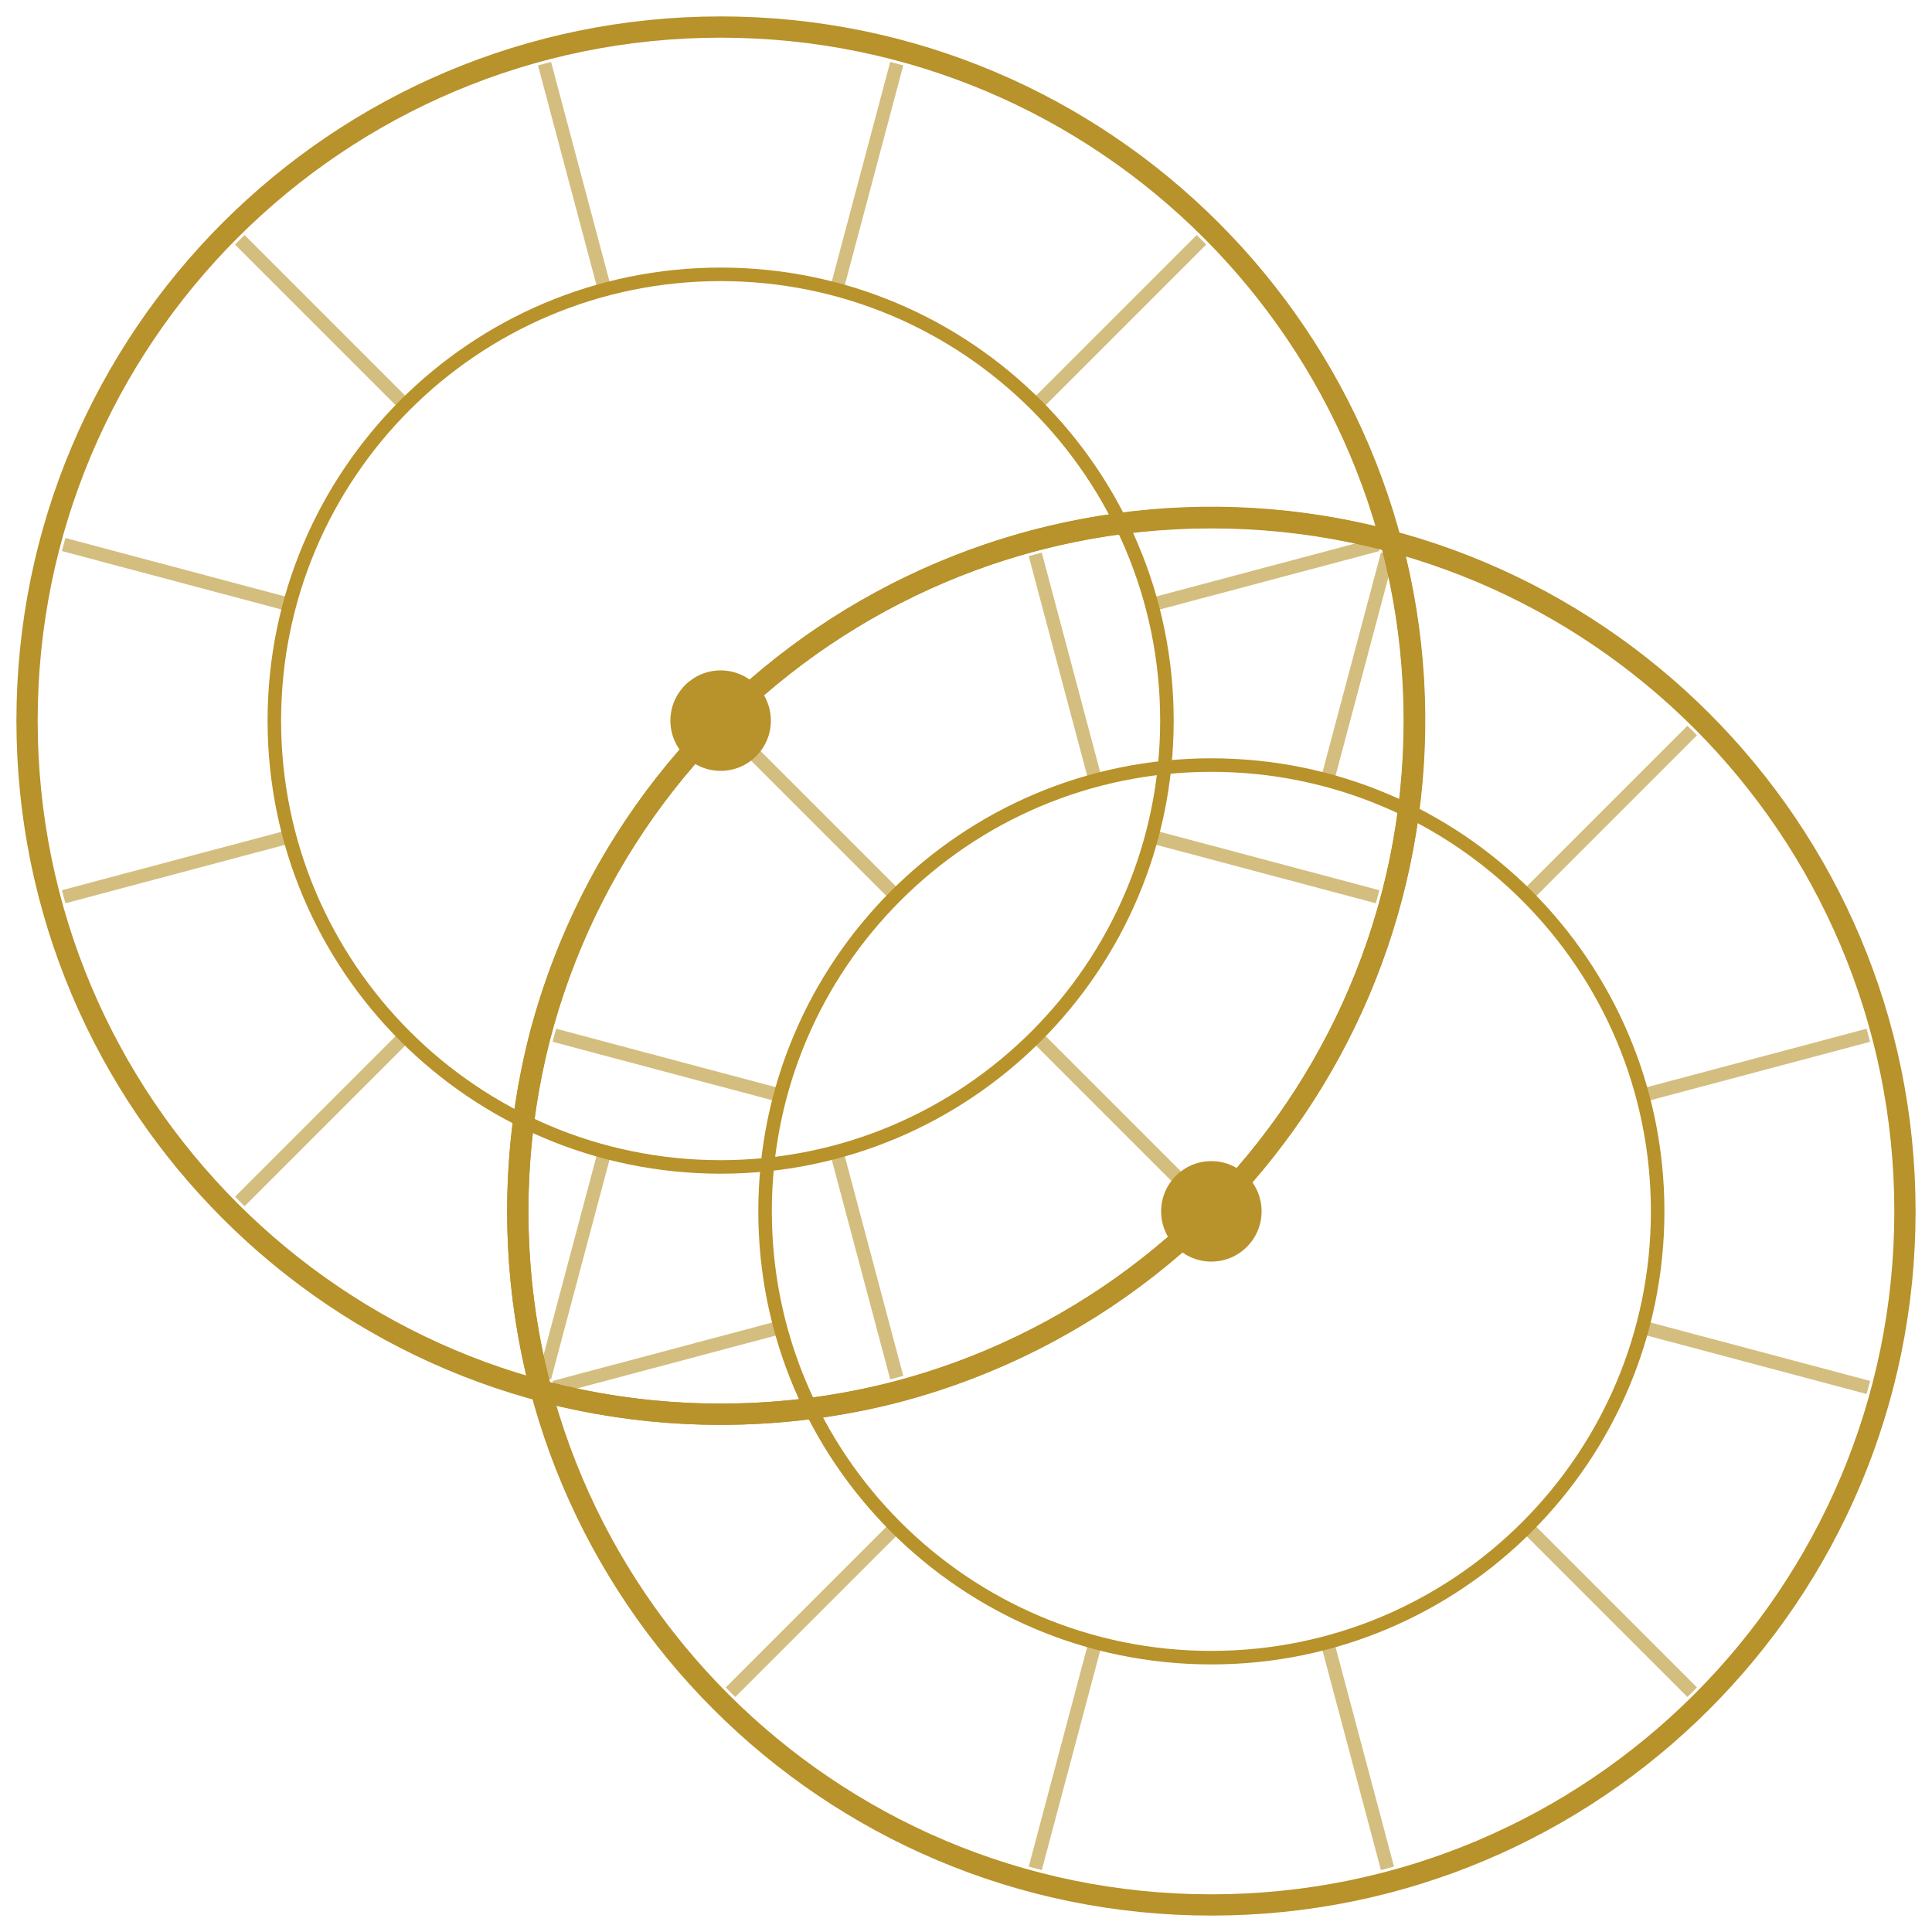
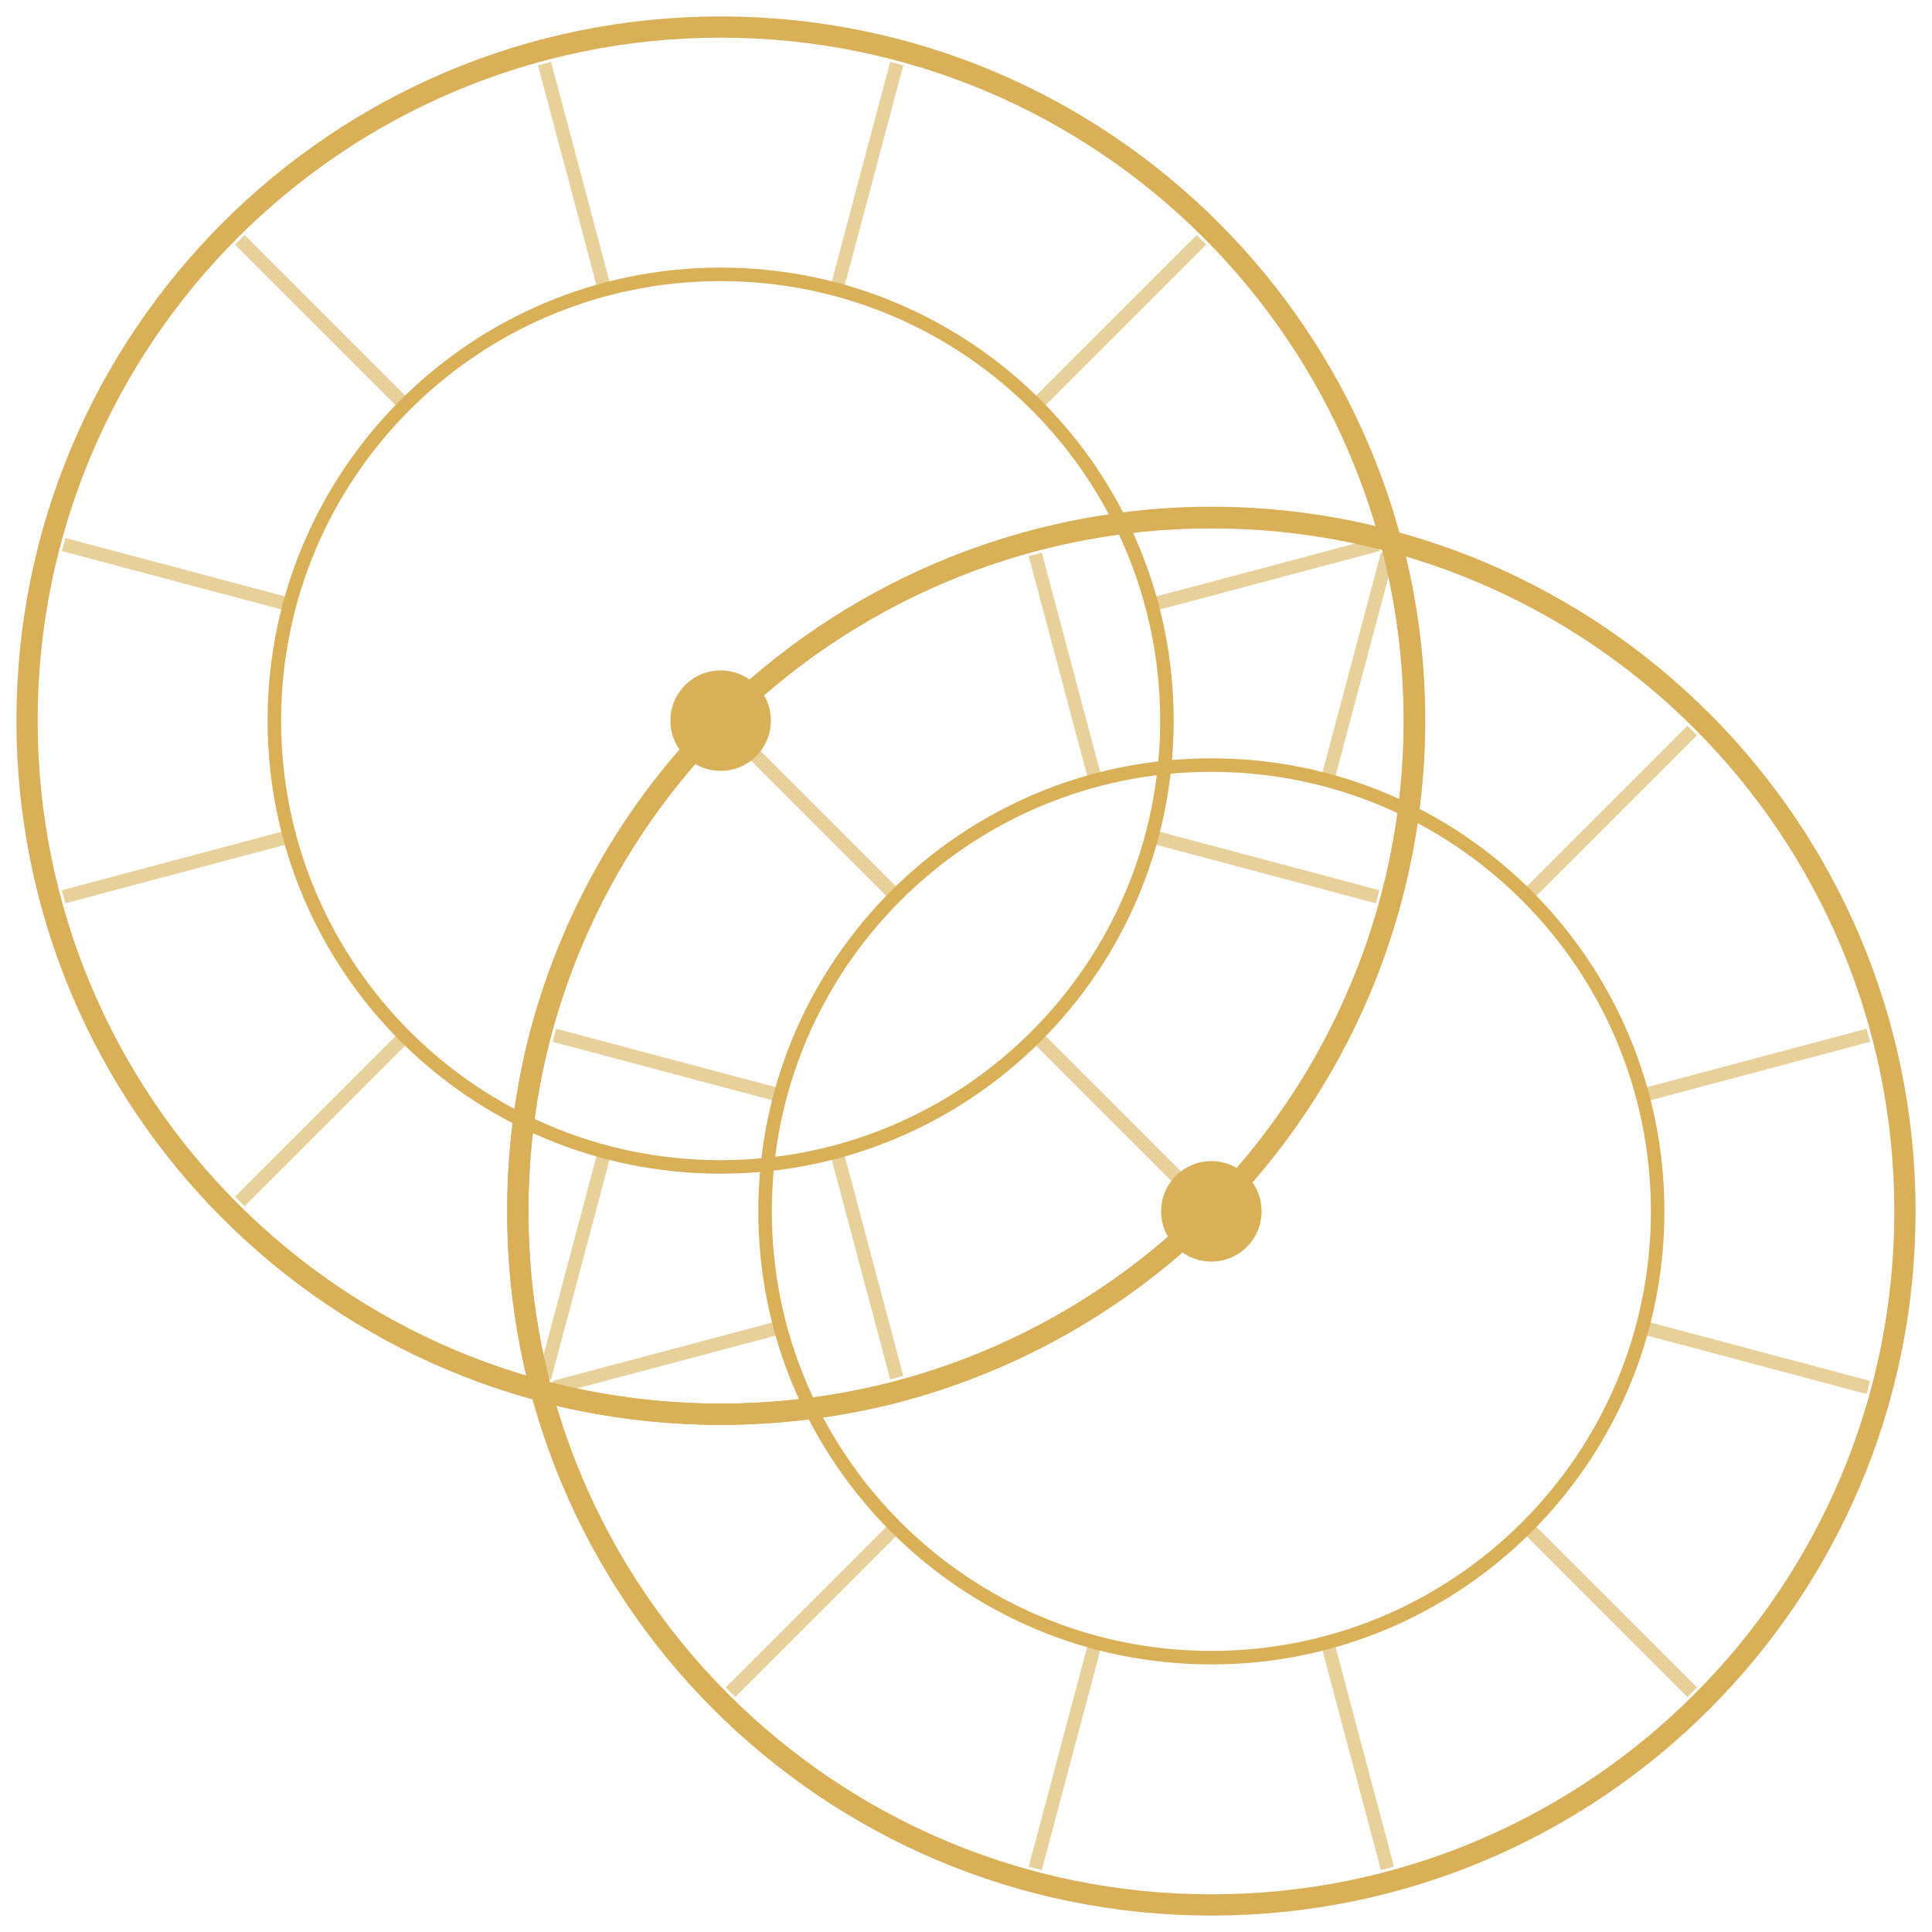
<svg xmlns="http://www.w3.org/2000/svg" viewBox="0 0 100 100">
  <clipPath id="a">
    <circle cx="37.3" cy="37.3" r="35.2" />
  </clipPath>
  <clipPath id="b">
    <circle cx="37.3" cy="37.3" r="35.2" />
  </clipPath>
  <clipPath id="c">
    <circle cx="62.7" cy="62.7" r="35.2" />
  </clipPath>
  <clipPath id="d">
    <circle cx="62.7" cy="62.7" r="35.2" />
  </clipPath>
-   <circle cx="37.3" cy="37.3" fill="none" r="35.9" stroke="#b8922a" stroke-width="1.1" />
+   <circle cx="37.3" cy="37.3" fill="none" r="35.9" stroke="#d9b057" stroke-width="1.1" />
  <g clip-path="url(#a)">
-     <circle cx="37.3" cy="37.3" fill="none" r="23.1" stroke="#b8922a" stroke-width=".7" />
+     <circle cx="37.3" cy="37.3" fill="none" r="23.1" stroke="#d9b057" stroke-width=".7" />
  </g>
  <g clip-path="url(#b)">
-     <g fill="none" opacity=".6" stroke="#b8922a" stroke-width=".7">
+     <g fill="none" opacity=".6" stroke="#d9b057" stroke-width=".7">
      <path d="m62.7 11.9-9.1 9.1" />
      <path d="m72 28-12.4 3.3" />
      <path d="m72 46.6-12.4-3.3" />
      <path d="m62.7 62.7-9.1-9.1" />
      <path d="m46.6 72-3.3-12.4" />
      <path d="m28 72 3.3-12.4" />
      <path d="m11.9 62.7 9.1-9.1" />
      <path d="m2.6 46.6 12.4-3.3" />
      <path d="m2.6 28 12.4 3.3" />
      <path d="m11.9 11.9 9.1 9.1" />
      <path d="m28 2.6 3.3 12.4" />
      <path d="m46.6 2.6-3.3 12.4" />
    </g>
  </g>
-   <circle cx="37.3" cy="37.3" fill="#b8922a" r="2.6" />
-   <circle cx="62.7" cy="62.7" fill="none" r="35.9" stroke="#b8922a" stroke-width="1.1" />
+   <circle cx="37.3" cy="37.3" fill="#d9b057" r="2.6" />
+   <circle cx="62.7" cy="62.7" fill="none" r="35.9" stroke="#d9b057" stroke-width="1.1" />
  <g clip-path="url(#c)">
-     <circle cx="62.7" cy="62.7" fill="none" r="23.1" stroke="#b8922a" stroke-width=".7" />
+     <circle cx="62.7" cy="62.7" fill="none" r="23.1" stroke="#d9b057" stroke-width=".7" />
  </g>
  <g clip-path="url(#d)">
-     <g fill="none" opacity=".6" stroke="#b8922a" stroke-width=".7">
+     <g fill="none" opacity=".6" stroke="#d9b057" stroke-width=".7">
      <path d="m88.1 37.3-9.1 9.1" />
      <path d="m97.4 53.4-12.4 3.3" />
      <path d="m97.4 72-12.4-3.3" />
      <path d="m88.1 88.1-9.1-9.1" />
      <path d="m72 97.4-3.3-12.4" />
      <path d="m53.4 97.4 3.3-12.4" />
      <path d="m37.3 88.1 9.1-9.1" />
      <path d="m28 72 12.4-3.3" />
      <path d="m28 53.4 12.4 3.3" />
      <path d="m37.3 37.3 9.1 9.1" />
      <path d="m53.4 28 3.3 12.4" />
      <path d="m72 28-3.3 12.4" />
    </g>
  </g>
-   <circle cx="62.7" cy="62.7" fill="#b8922a" r="2.6" />
+   <circle cx="62.7" cy="62.7" fill="#d9b057" r="2.6" />
  <g fill="none">
    <path d="m72 28c5.1 19.1-6.2 38.8-25.4 44-6.1 1.6-12.5 1.6-18.6 0 19.1 5.1 38.8-6.2 44-25.4 1.6-6.1 1.6-12.5 0-18.6" />
-     <path d="m72 28c5.1 19.1-6.2 38.8-25.4 44-6.1 1.6-12.5 1.6-18.6 0" stroke="#b8922a" stroke-width="1.1" />
-     <path d="m72 28c-19.1-5.1-38.8 6.2-44 25.4-1.6 6.1-1.6 12.5 0 18.6" stroke="#b8922a" stroke-width="1.1" />
+     <path d="m72 28c5.1 19.1-6.2 38.8-25.4 44-6.1 1.6-12.5 1.6-18.6 0" stroke="#d9b057" stroke-width="1.1" />
+     <path d="m72 28c-19.1-5.1-38.8 6.2-44 25.4-1.6 6.1-1.6 12.5 0 18.6" stroke="#d9b057" stroke-width="1.1" />
  </g>
</svg>
